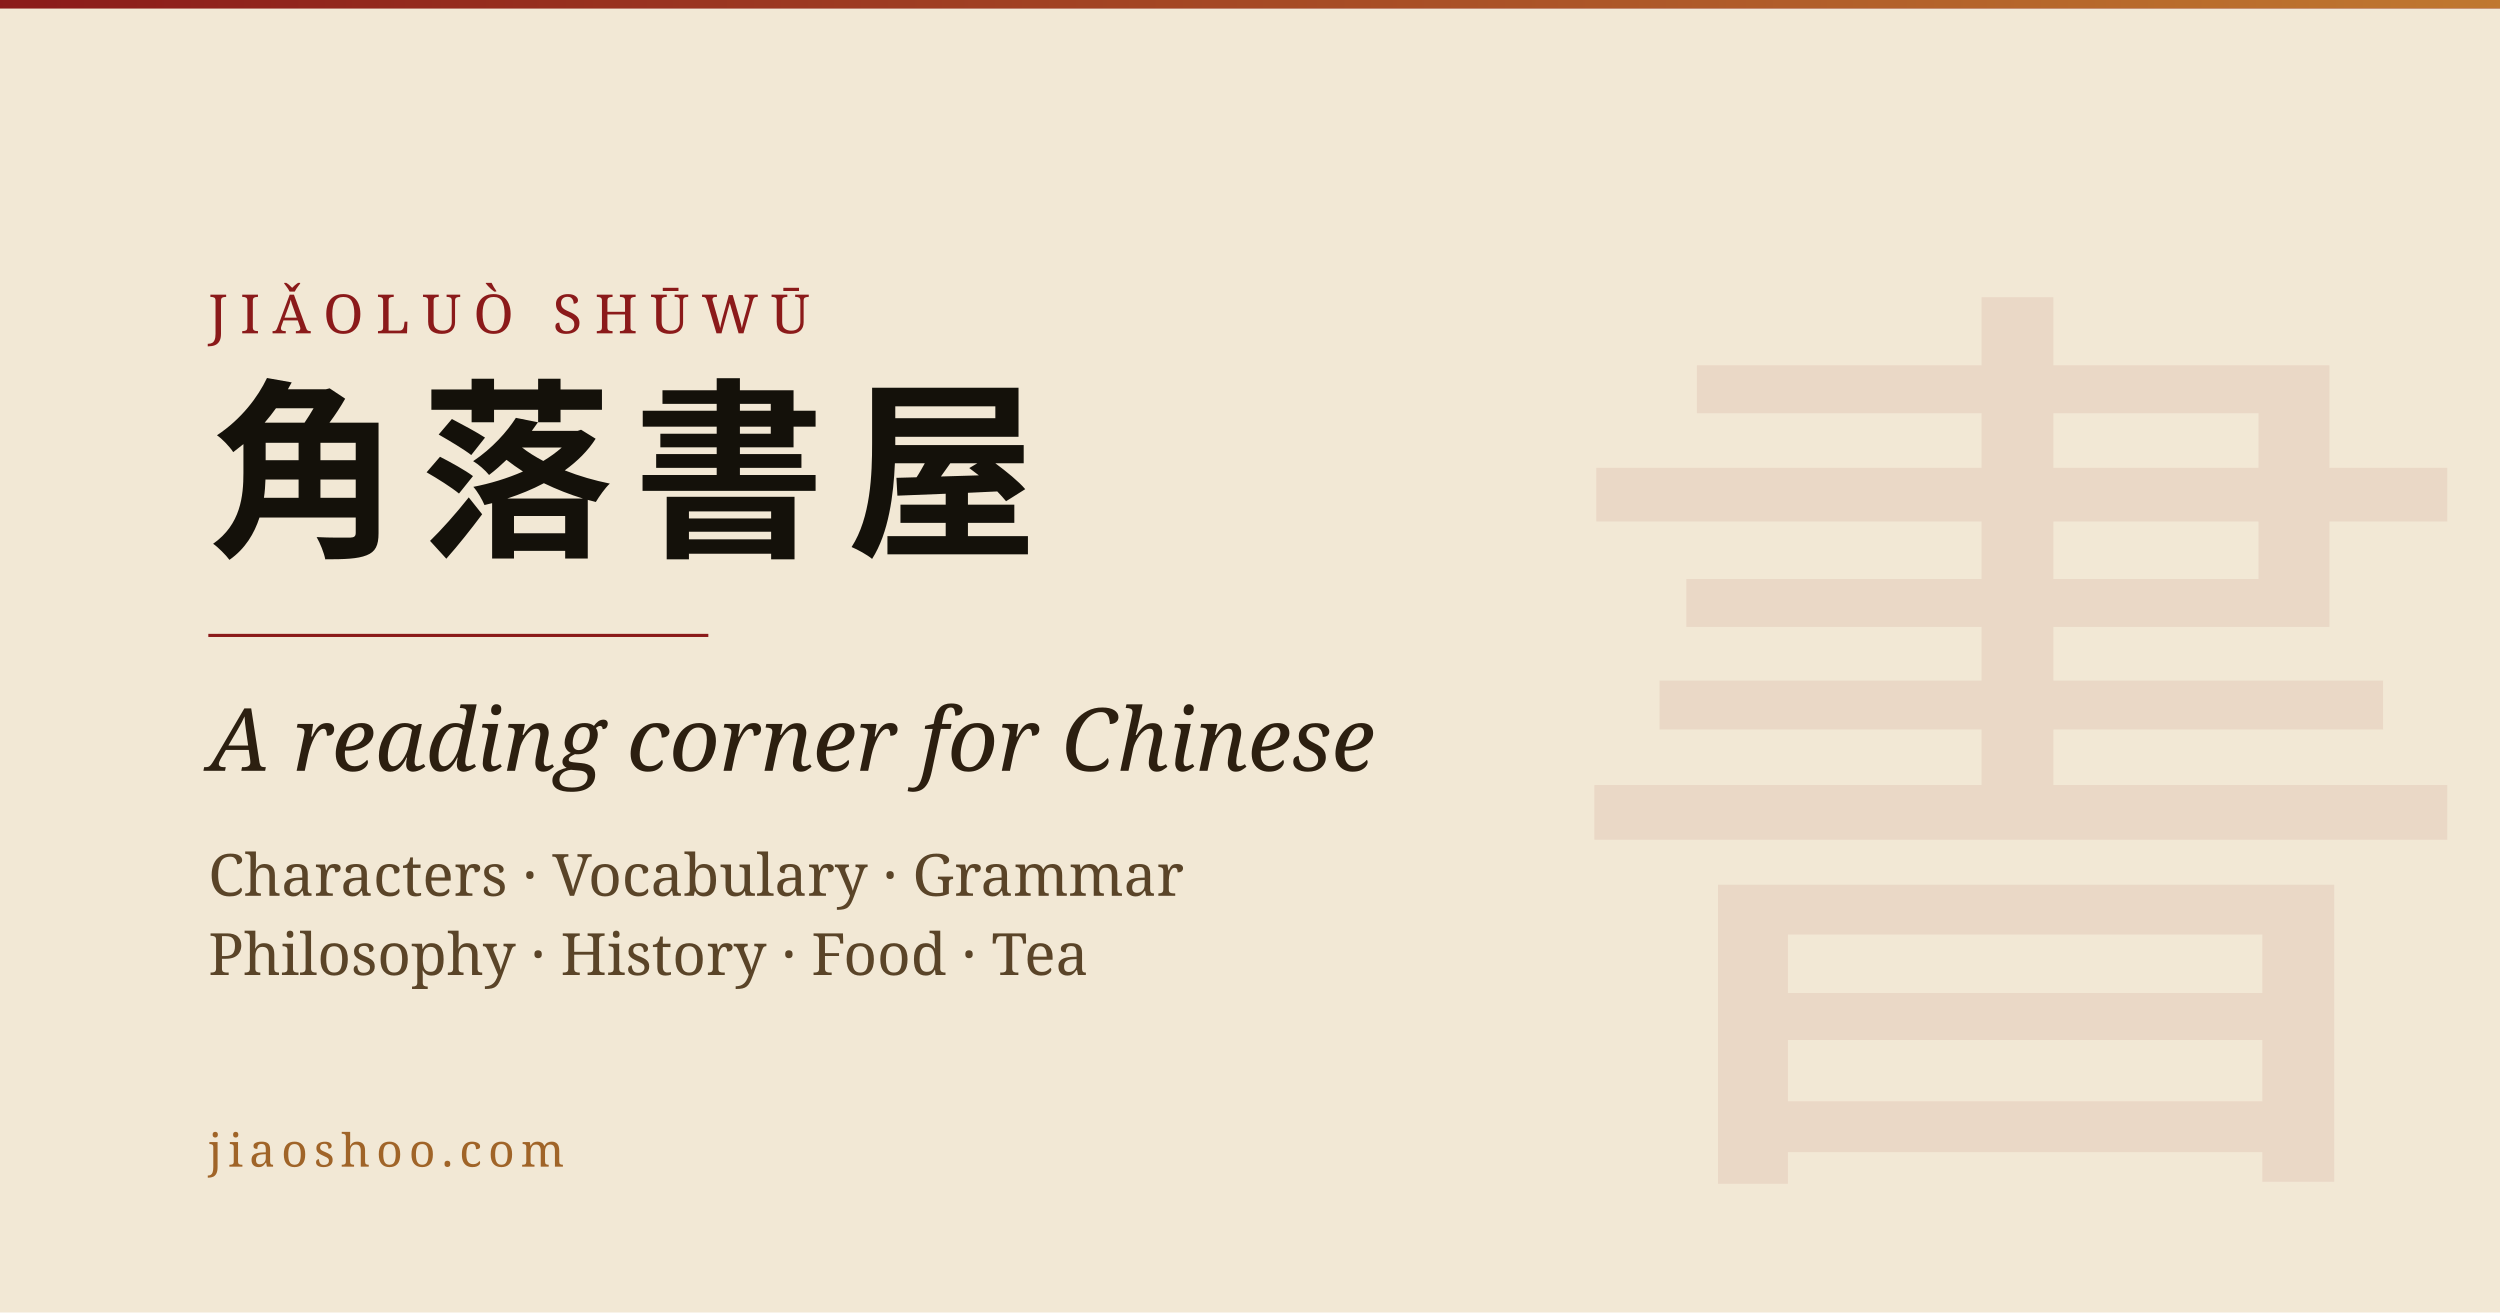
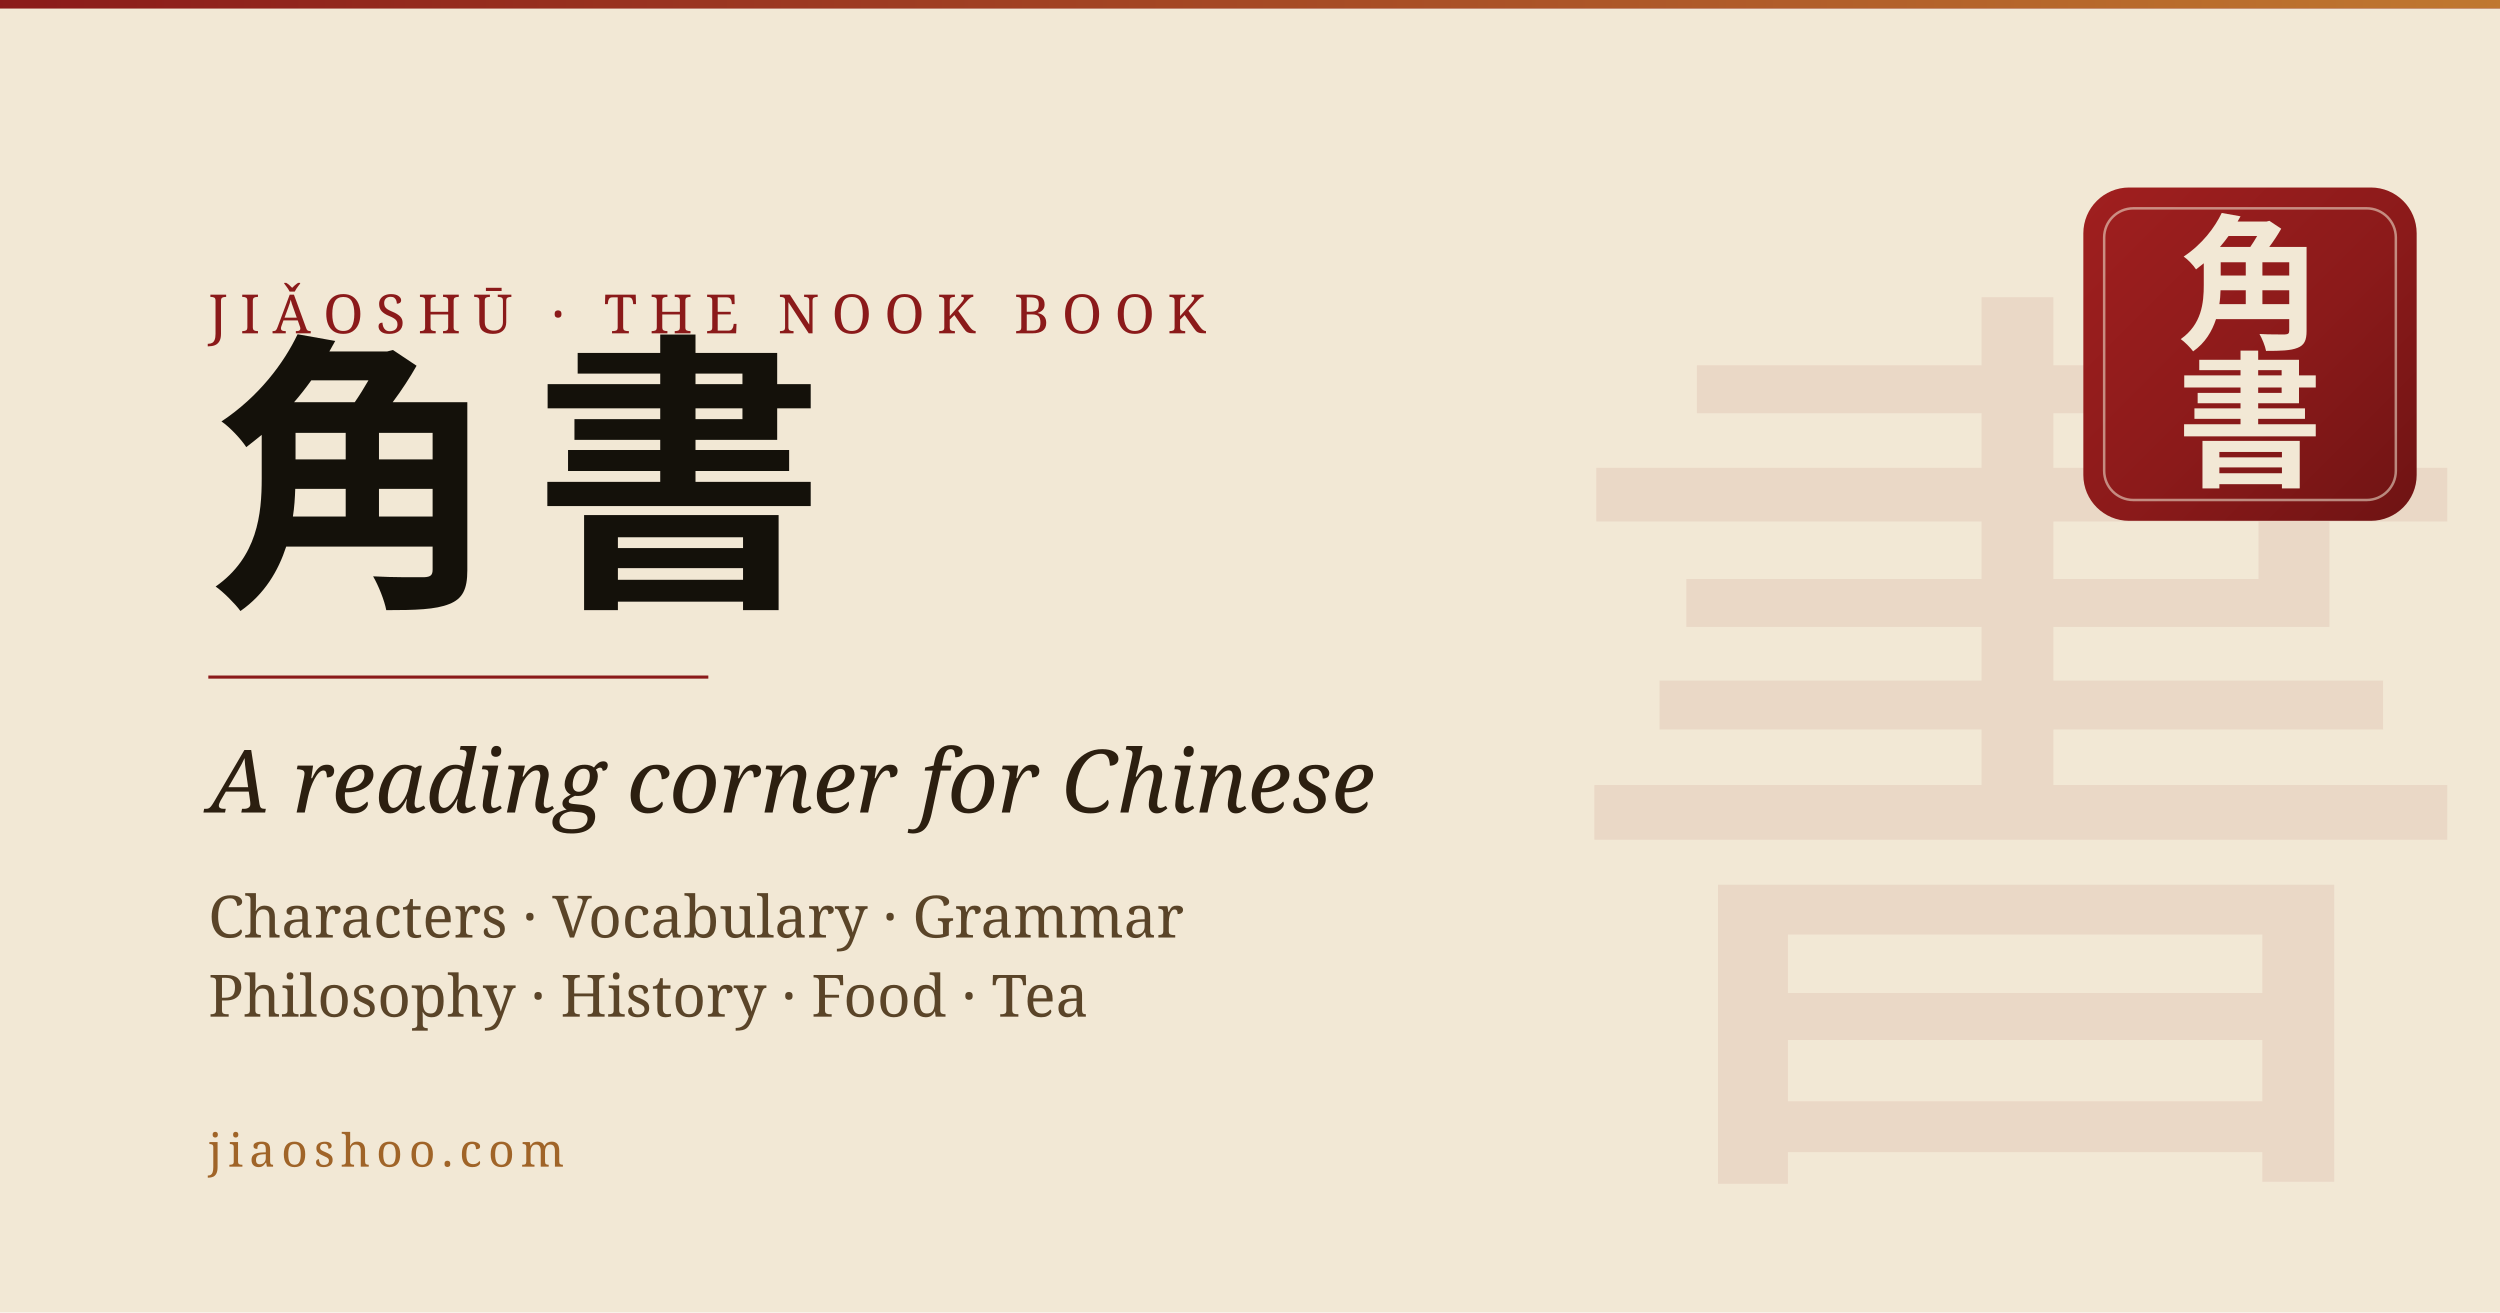
<svg xmlns="http://www.w3.org/2000/svg" width="1200" height="630" viewBox="0 0 1200 630">
  <rect width="1200" height="630" fill="#f2e8d5" />
  <rect x="0" y="0" width="1200" height="4" fill="#8b1a1a" />
  <rect x="0" y="0" width="1200" height="4" fill="url(#topRule)" />
  <defs>
    <linearGradient id="topRule" x1="0" y1="0" x2="1" y2="0">
      <stop offset="0%" stop-color="#8b1a1a" />
      <stop offset="100%" stop-color="#c07830" />
    </linearGradient>
+     <linearGradient id="seal" x1="0" y1="0" x2="1" y2="1">
+       <stop offset="0%" stop-color="#a01f1f" />
+       <stop offset="55%" stop-color="#8b1a1a" />
+       <stop offset="100%" stop-color="#6e1313" />
+     </linearGradient>
  </defs>
  <text x="970" y="530" font-family="'Noto Serif SC', 'Songti SC', serif" font-size="460" font-weight="400" fill="#8b1a1a" opacity="0.08" text-anchor="middle">書</text>
+   <g transform="translate(1000,90)">
+     <rect width="160" height="160" rx="22" ry="22" fill="url(#seal)" />
+     <rect x="10" y="10" width="140" height="140" rx="14" ry="14" fill="none" stroke="#f2e8d5" stroke-width="1.2" stroke-opacity="0.55" />
+     <g font-family="'Noto Serif SC', 'Songti SC', serif" font-weight="700" fill="#f2e8d5" text-anchor="middle">
+       <text x="80" y="72" font-size="70">角</text>
+       <text x="80" y="138" font-size="70">書</text>
+     </g>
+   </g>
  <text x="100" y="160" font-family="'Cormorant Garamond', Georgia, serif" font-size="26" font-weight="400" fill="#8b1a1a" letter-spacing="6">
-     JIǍOLUÒ SHŪWŪ
+     JIǍOSHŪ · THE NOOK BOOK
  </text>
-   <text x="100" y="260" font-family="'Noto Serif SC', 'Songti SC', serif" font-size="92" font-weight="600" fill="#14110a" letter-spacing="10">
-     角落書屋
+   <text x="100" y="280" font-family="'Noto Serif SC', 'Songti SC', serif" font-size="140" font-weight="600" fill="#14110a" letter-spacing="16">
+     角書
  </text>
-   <line x1="100" y1="305" x2="340" y2="305" stroke="#8b1a1a" stroke-width="1.5" />
-   <text x="100" y="370" font-family="'Cormorant Garamond', Georgia, serif" font-size="42" font-style="italic" font-weight="300" fill="#2c1f10">
+   <line x1="100" y1="325" x2="340" y2="325" stroke="#8b1a1a" stroke-width="1.5" />
+   <text x="100" y="390" font-family="'Cormorant Garamond', Georgia, serif" font-size="42" font-style="italic" font-weight="300" fill="#2c1f10">
    A reading corner for Chinese
  </text>
-   <text x="100" y="430" font-family="'Cormorant Garamond', Georgia, serif" font-size="28" font-weight="300" fill="#5a4428">
+   <text x="100" y="450" font-family="'Cormorant Garamond', Georgia, serif" font-size="28" font-weight="300" fill="#5a4428">
    Characters · Vocabulary · Grammar
  </text>
-   <text x="100" y="468" font-family="'Cormorant Garamond', Georgia, serif" font-size="28" font-weight="300" fill="#5a4428">
+   <text x="100" y="488" font-family="'Cormorant Garamond', Georgia, serif" font-size="28" font-weight="300" fill="#5a4428">
    Philosophy · History · Food · Tea
  </text>
  <text x="100" y="560" font-family="'Cormorant Garamond', Georgia, serif" font-size="22" font-weight="400" fill="#a06428" letter-spacing="3">
    jiaoshoo.com
  </text>
</svg>
